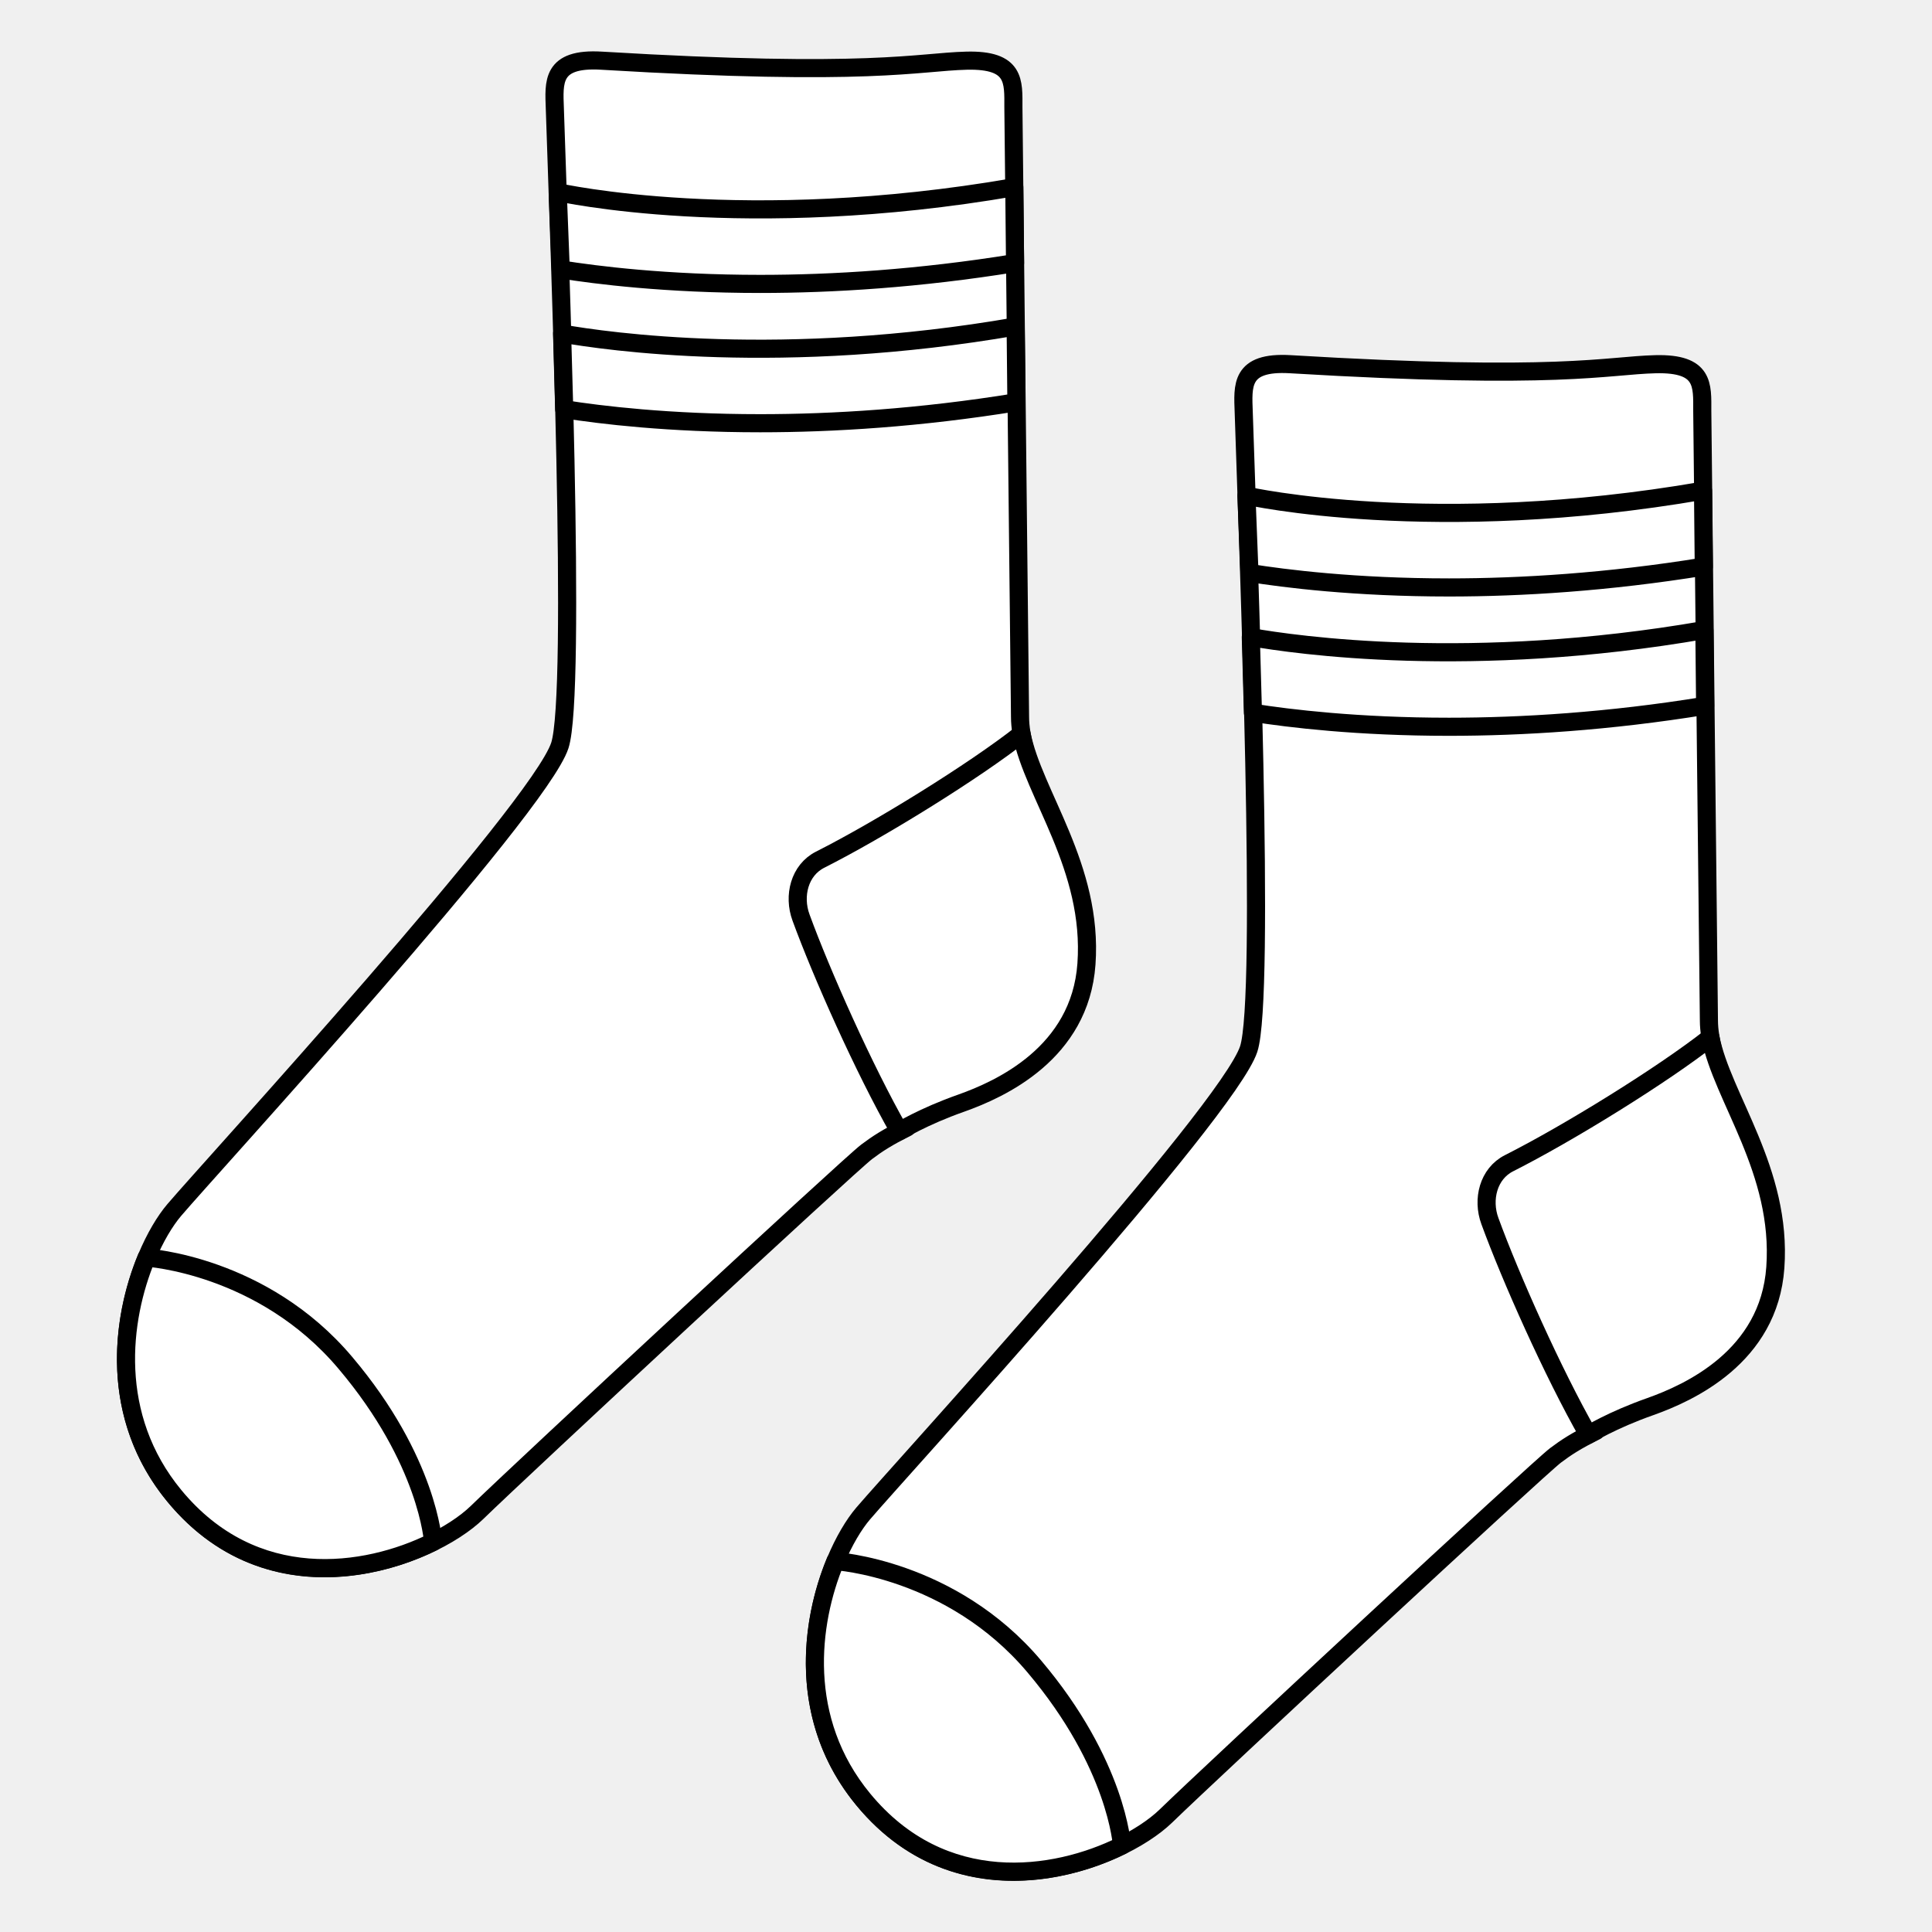
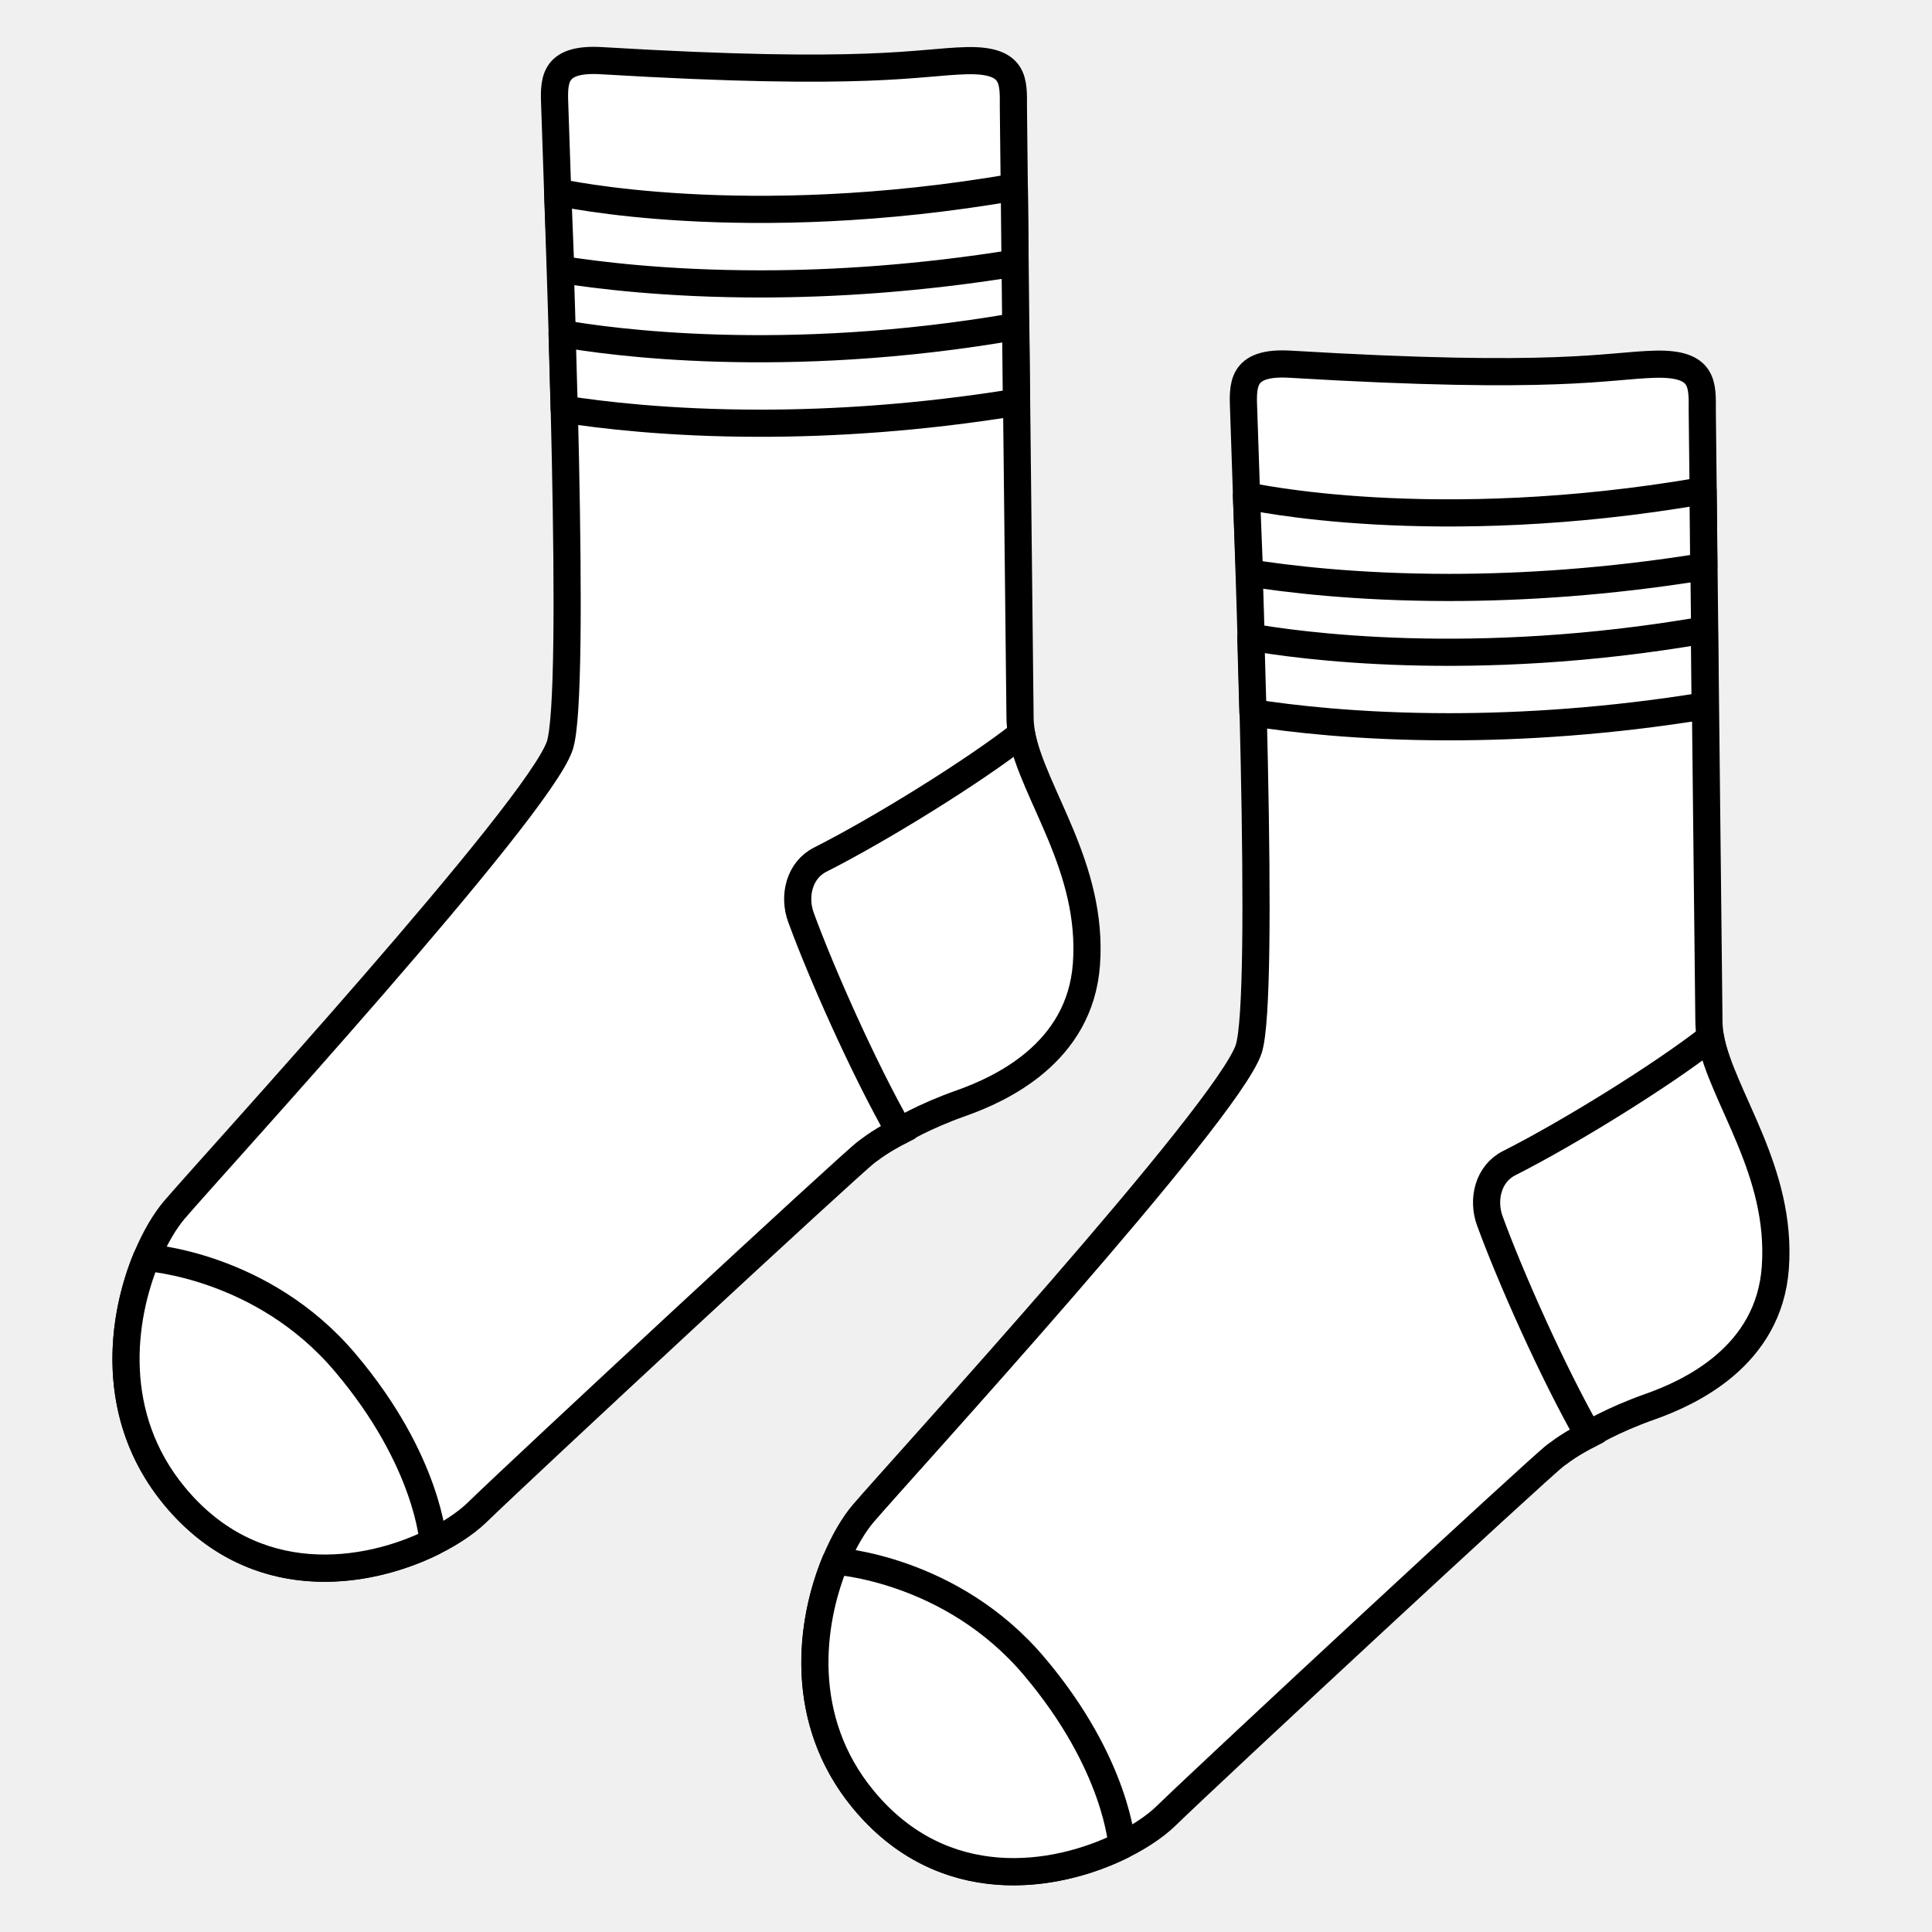
<svg xmlns="http://www.w3.org/2000/svg" version="1.1" id="Layer_1" x="0px" y="0px" viewBox="0 0 128 128" style="enable-background:new 0 0 128 128;" xml:space="preserve">
  <g>
    <g>
-       <path d="M85.49,24.13c17.85,1.07,20.95,0.08,24.19,0c3.25-0.08,3.1,1.39,3.1,3.1l0.44,40.38    c0,0.66,0.13,1.41,0.34,2.22l-7.83,24.98c-1.31,0.65-1.98,1.09-2.67,1.61c-1.1,0.82-22.8,20.96-25.82,23.9    c-3.02,2.93-13.31,7.08-20.05-1.1c-5.77-7-2.45-16.08,0-18.95S81.35,73.71,82.73,69.5c1.13-3.46-0.03-32.96-0.33-42.19    C82.34,25.57,82.15,23.93,85.49,24.13z" fill="#ffffff" stroke="#000000" stroke-width="1.2" stroke-linecap="round" stroke-linejoin="round" />
+       <path d="M85.49,24.13c17.85,1.07,20.95,0.08,24.19,0c3.25-0.08,3.1,1.39,3.1,3.1l0.44,40.38    c0,0.66,0.13,1.41,0.34,2.22l-7.83,24.98c-1.31,0.65-1.98,1.09-2.67,1.61c-1.1,0.82-22.8,20.96-25.82,23.9    c-3.02,2.93-13.31,7.08-20.05-1.1c-5.77-7-2.45-16.08,0-18.95S81.35,73.71,82.73,69.5c1.13-3.46-0.03-32.96-0.33-42.19    C82.34,25.57,82.15,23.93,85.49,24.13z" fill="#ffffff" stroke="#000000" stroke-width="1.8" stroke-linecap="round" stroke-linejoin="round" />
      <g>
-         <path d="M117.62,83.98c0.46-6.42-3.52-11.24-4.3-15.25c-3.14,2.47-9.37,6.33-13.35,8.34     c-1.36,0.69-1.79,2.39-1.26,3.83c1.36,3.72,4.16,10.02,6.52,14.16c0,0,1.55-0.97,4.11-1.87C111.9,92.28,117.2,89.89,117.62,83.98     z" fill="#ffffff" stroke="#000000" stroke-width="1.2" stroke-linecap="round" stroke-linejoin="round" />
-         <path d="M55.35,103.43c-1.7,4.09-2.5,10.52,1.84,15.78c5.27,6.39,12.7,5.26,17.14,3.06     c0,0-0.31-5.37-5.81-11.87C63.02,103.89,55.35,103.43,55.35,103.43z" fill="#ffffff" stroke="#000000" stroke-width="1.2" stroke-linecap="round" stroke-linejoin="round" />
+         <path d="M117.62,83.98c0.46-6.42-3.52-11.24-4.3-15.25c-3.14,2.47-9.37,6.33-13.35,8.34     c-1.36,0.69-1.79,2.39-1.26,3.83c1.36,3.72,4.16,10.02,6.52,14.16c0,0,1.55-0.97,4.11-1.87C111.9,92.28,117.2,89.89,117.62,83.98     z" fill="#ffffff" stroke="#000000" stroke-width="1.8" stroke-linecap="round" stroke-linejoin="round" />
+         <path d="M55.35,103.43c-1.7,4.09-2.5,10.52,1.84,15.78c5.27,6.39,12.7,5.26,17.14,3.06     c0,0-0.31-5.37-5.81-11.87C63.02,103.89,55.35,103.43,55.35,103.43z" fill="#ffffff" stroke="#000000" stroke-width="1.8" stroke-linecap="round" stroke-linejoin="round" />
      </g>
      <g>
-         <path d="M96,38.92c-6.26,0-10.89-0.59-13.22-0.96l-0.2-5.12c0.13,0.03,12.4,2.76,30.25-0.33l0.05,5.03     C106.51,38.57,100.78,38.92,96,38.92z" fill="#ffffff" stroke="#000000" stroke-width="1.2" stroke-linecap="round" stroke-linejoin="round" />
+         <path d="M96,38.92c-6.26,0-10.89-0.59-13.22-0.96l-0.2-5.12c0.13,0.03,12.4,2.76,30.25-0.33l0.05,5.03     C106.51,38.57,100.78,38.92,96,38.92z" fill="#ffffff" stroke="#000000" stroke-width="1.8" stroke-linecap="round" stroke-linejoin="round" />
      </g>
      <g>
-         <path d="M96,48.15c-6.05,0-10.59-0.55-12.99-0.93l-0.14-5.01c2.95,0.52,14.61,2.21,30.05-0.47l0.05,5.02     C106.57,47.8,100.81,48.15,96,48.15z" fill="#ffffff" stroke="#000000" stroke-width="1.2" stroke-linecap="round" stroke-linejoin="round" />
+         <path d="M96,48.15c-6.05,0-10.59-0.55-12.99-0.93l-0.14-5.01c2.95,0.52,14.61,2.21,30.05-0.47l0.05,5.02     C106.57,47.8,100.81,48.15,96,48.15z" fill="#ffffff" stroke="#000000" stroke-width="1.8" stroke-linecap="round" stroke-linejoin="round" />
      </g>
    </g>
    <g>
-       <path d="M39.85,4.02c17.85,1.07,20.95,0.08,24.19,0c3.25-0.08,3.1,1.39,3.1,3.1l0.44,40.38    c0,0.66,0.13,1.41,0.34,2.22l-7.83,24.98c-1.31,0.65-1.98,1.09-2.67,1.61c-1.1,0.82-22.8,20.96-25.82,23.9    c-3.02,2.93-13.31,7.08-20.05-1.1c-5.77-7-2.45-16.08,0-18.95C14,77.28,35.72,53.6,37.09,49.39c1.13-3.46-0.03-32.96-0.33-42.19    C36.7,5.46,36.51,3.82,39.85,4.02z" fill="#ffffff" stroke="#000000" stroke-width="1.2" stroke-linecap="round" stroke-linejoin="round" />
+       <path d="M39.85,4.02c17.85,1.07,20.95,0.08,24.19,0c3.25-0.08,3.1,1.39,3.1,3.1l0.44,40.38    c0,0.66,0.13,1.41,0.34,2.22l-7.83,24.98c-1.31,0.65-1.98,1.09-2.67,1.61c-1.1,0.82-22.8,20.96-25.82,23.9    c-3.02,2.93-13.31,7.08-20.05-1.1c-5.77-7-2.45-16.08,0-18.95C14,77.28,35.72,53.6,37.09,49.39c1.13-3.46-0.03-32.96-0.33-42.19    C36.7,5.46,36.51,3.82,39.85,4.02z" fill="#ffffff" stroke="#000000" stroke-width="1.8" stroke-linecap="round" stroke-linejoin="round" />
      <g>
-         <path d="M71.98,63.87c0.46-6.42-3.52-11.24-4.3-15.25c-3.14,2.47-9.37,6.33-13.35,8.34     c-1.36,0.69-1.79,2.39-1.26,3.83c1.36,3.72,4.16,10.02,6.52,14.16c0,0,1.55-0.97,4.11-1.87C66.26,72.17,71.56,69.78,71.98,63.87z     " fill="#ffffff" stroke="#000000" stroke-width="1.2" stroke-linecap="round" stroke-linejoin="round" />
-         <path d="M9.71,83.32c-1.7,4.09-2.5,10.52,1.84,15.78c5.27,6.39,12.7,5.26,17.14,3.06     c0,0-0.31-5.37-5.81-11.87C17.39,83.78,9.71,83.32,9.71,83.32z" fill="#ffffff" stroke="#000000" stroke-width="1.2" stroke-linecap="round" stroke-linejoin="round" />
+         <path d="M71.98,63.87c0.46-6.42-3.52-11.24-4.3-15.25c-3.14,2.47-9.37,6.33-13.35,8.34     c-1.36,0.69-1.79,2.39-1.26,3.83c1.36,3.72,4.16,10.02,6.52,14.16c0,0,1.55-0.97,4.11-1.87C66.26,72.17,71.56,69.78,71.98,63.87z     " fill="#ffffff" stroke="#000000" stroke-width="1.8" stroke-linecap="round" stroke-linejoin="round" />
+         <path d="M9.71,83.32c-1.7,4.09-2.5,10.52,1.84,15.78c5.27,6.39,12.7,5.26,17.14,3.06     c0,0-0.31-5.37-5.81-11.87C17.39,83.78,9.71,83.32,9.71,83.32z" fill="#ffffff" stroke="#000000" stroke-width="1.8" stroke-linecap="round" stroke-linejoin="round" />
      </g>
      <g>
-         <path d="M50.37,18.81c-6.26,0-10.89-0.59-13.22-0.96l-0.2-5.12c0.13,0.03,12.4,2.76,30.25-0.33l0.05,5.03     C60.87,18.46,55.15,18.81,50.37,18.81z" fill="#ffffff" stroke="#000000" stroke-width="1.2" stroke-linecap="round" stroke-linejoin="round" />
+         <path d="M50.37,18.81c-6.26,0-10.89-0.59-13.22-0.96l-0.2-5.12c0.13,0.03,12.4,2.76,30.25-0.33l0.05,5.03     C60.87,18.46,55.15,18.81,50.37,18.81z" fill="#ffffff" stroke="#000000" stroke-width="1.8" stroke-linecap="round" stroke-linejoin="round" />
      </g>
      <g>
-         <path d="M50.37,28.04c-6.05,0-10.59-0.55-12.99-0.93l-0.14-5.01c2.95,0.52,14.61,2.21,30.05-0.47     l0.05,5.02C60.93,27.69,55.17,28.04,50.37,28.04z" fill="#ffffff" stroke="#000000" stroke-width="1.2" stroke-linecap="round" stroke-linejoin="round" />
+         <path d="M50.37,28.04c-6.05,0-10.59-0.55-12.99-0.93l-0.14-5.01c2.95,0.52,14.61,2.21,30.05-0.47     l0.05,5.02C60.93,27.69,55.17,28.04,50.37,28.04z" fill="#ffffff" stroke="#000000" stroke-width="1.8" stroke-linecap="round" stroke-linejoin="round" />
      </g>
    </g>
  </g>
</svg>
